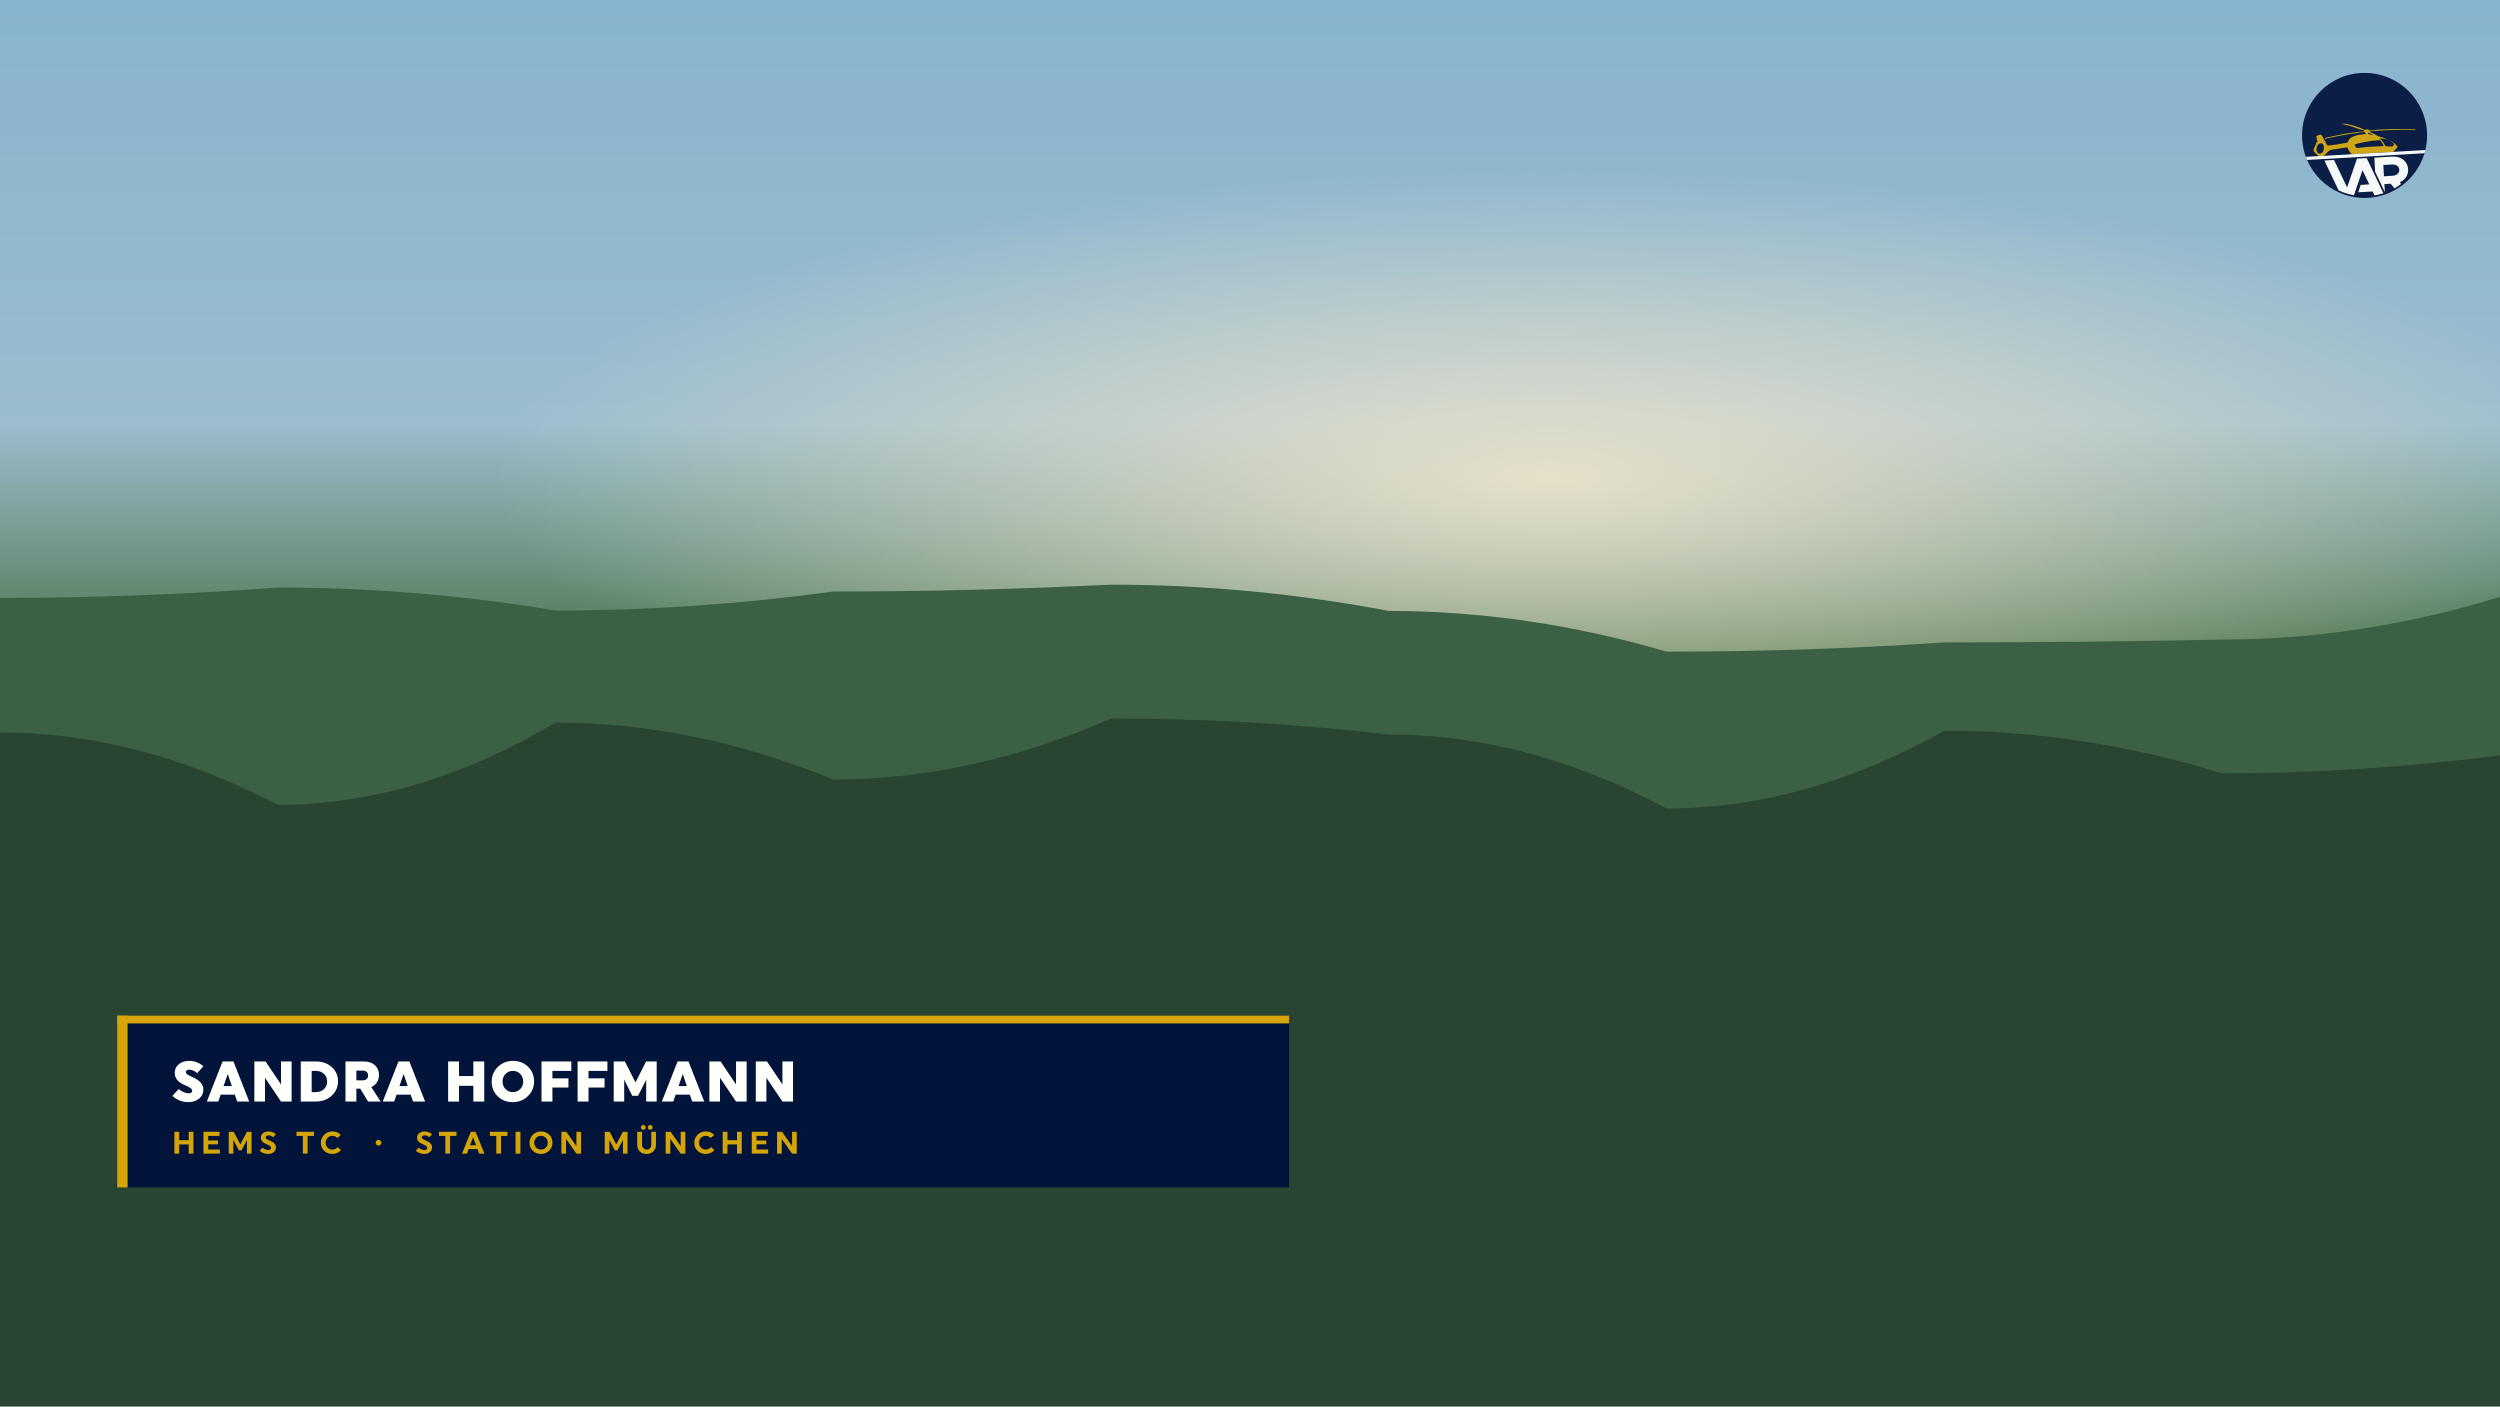
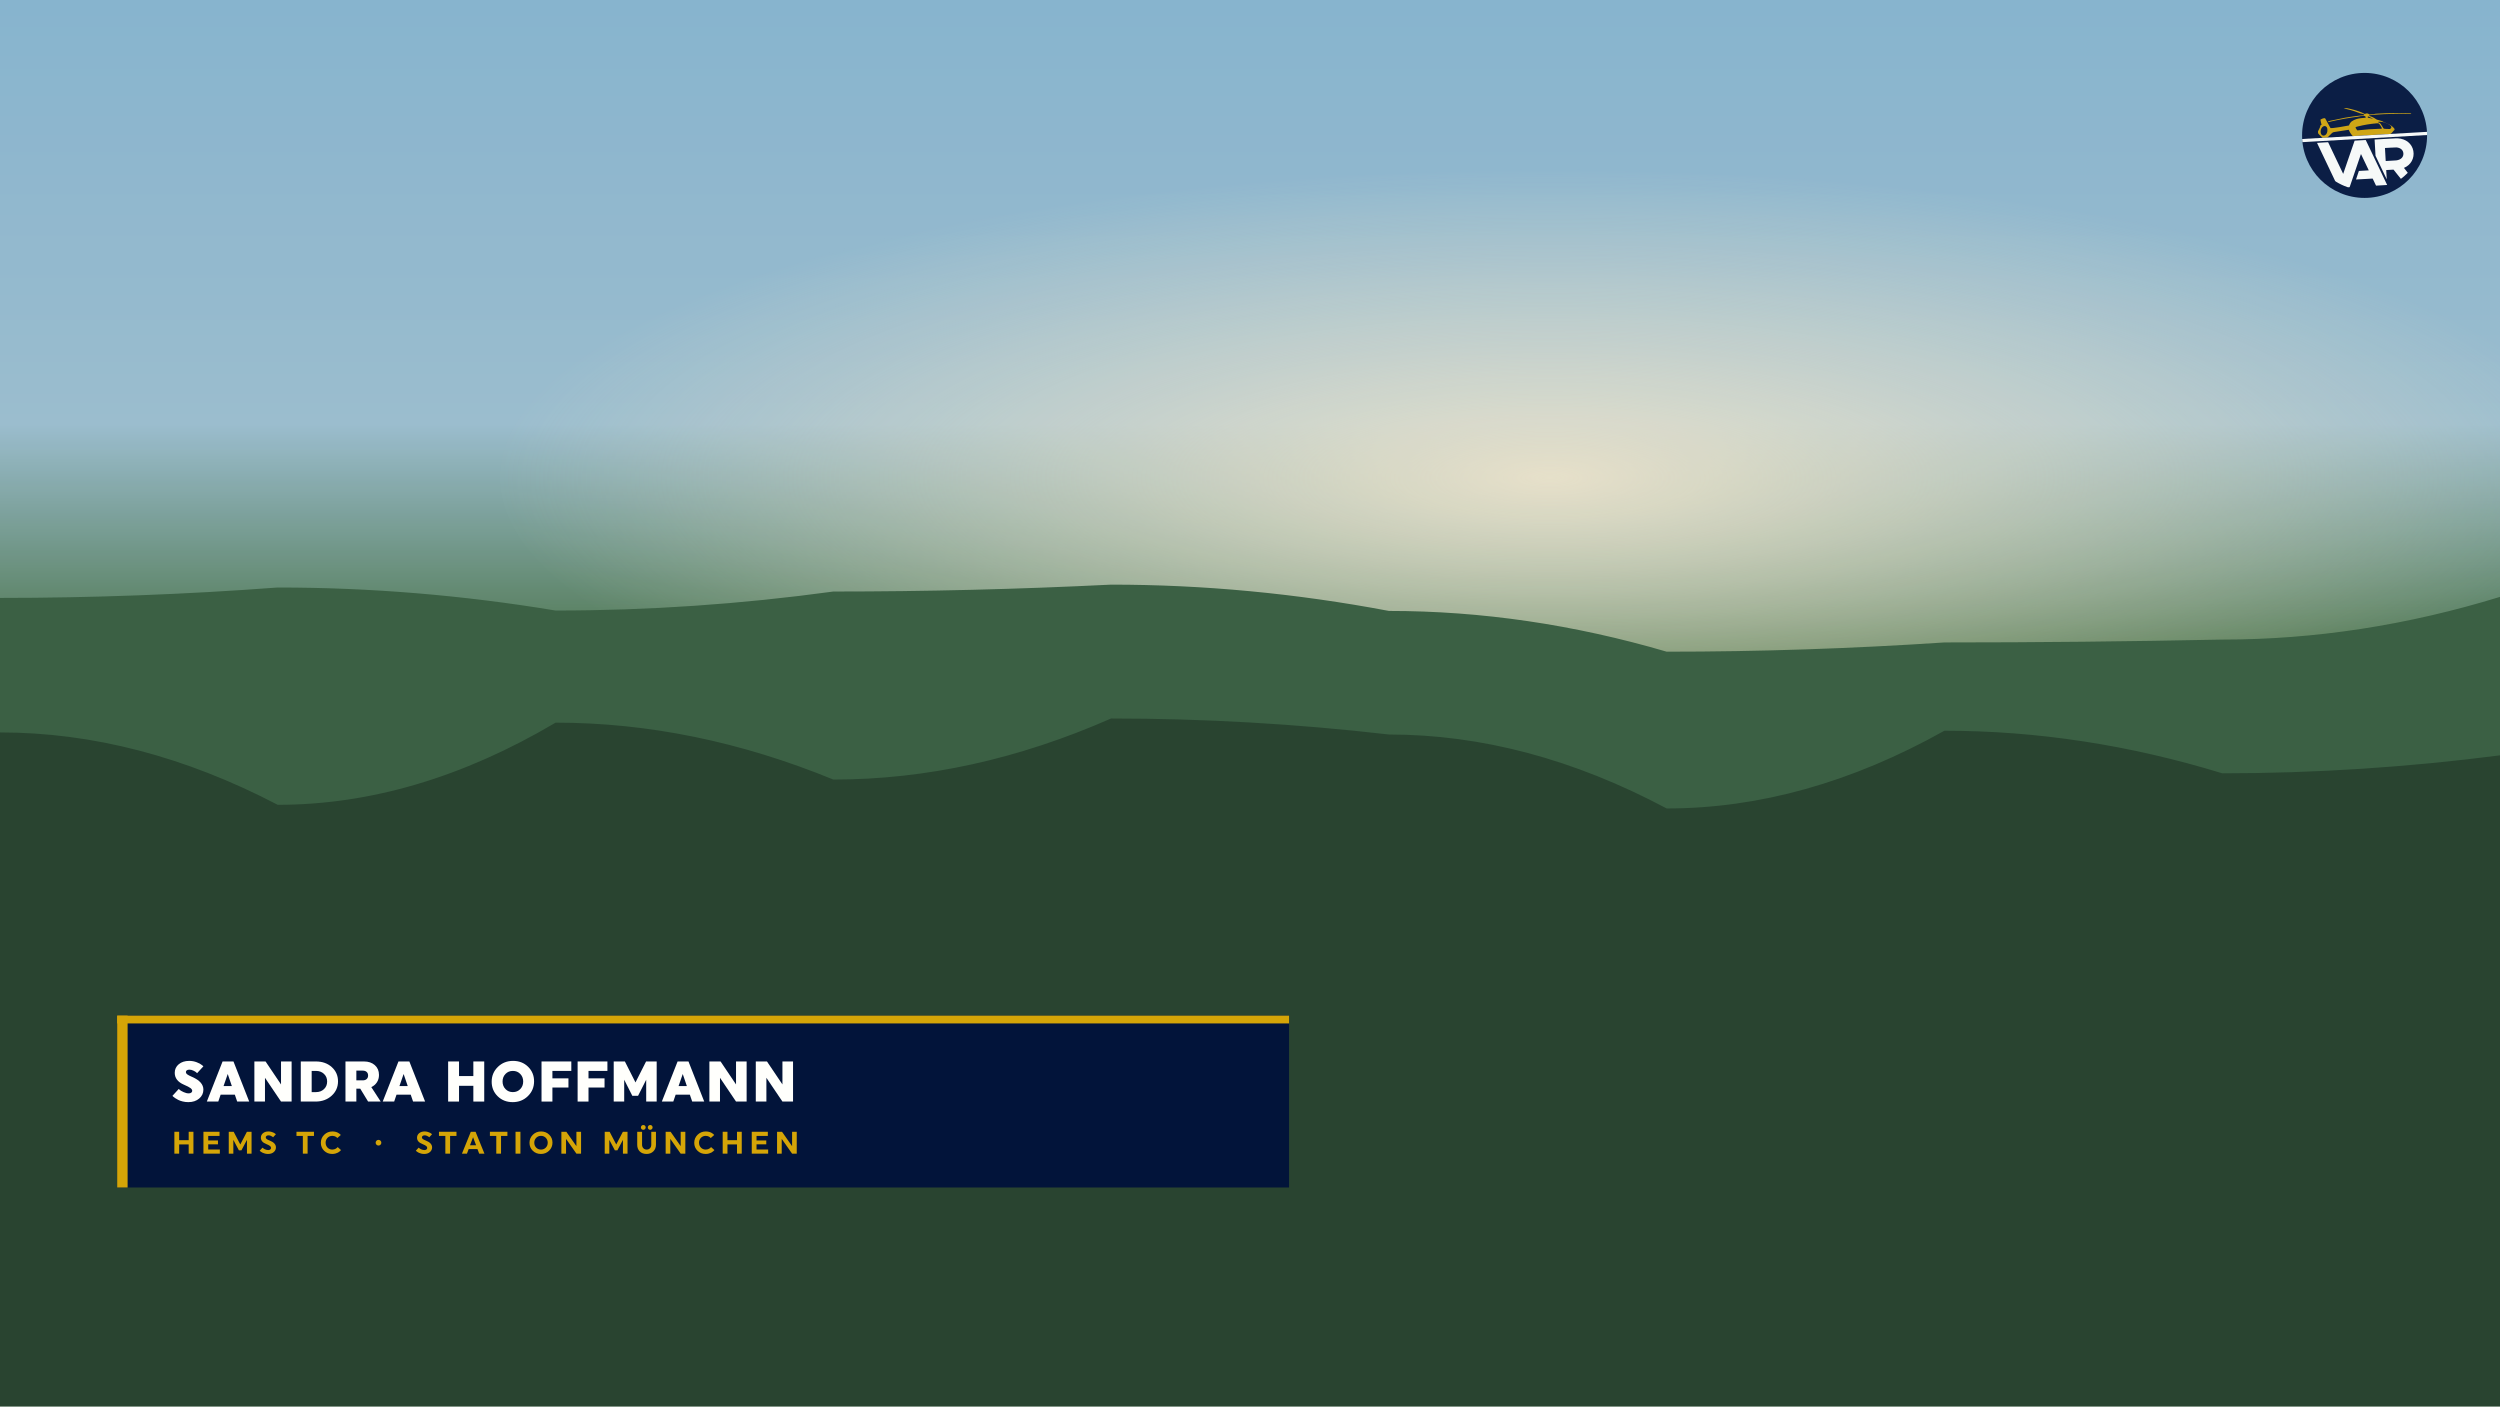
<svg xmlns="http://www.w3.org/2000/svg" viewBox="0 0 1920 1080" width="1920" height="1080">
  <defs>
    <linearGradient id="sc33" x1="0" y1="0" x2="0" y2="1">
      <stop offset="0%" stop-color="#93C3E0" />
      <stop offset="30%" stop-color="#A8CDDF" />
      <stop offset="48%" stop-color="#4E7A4A" />
      <stop offset="74%" stop-color="#335C36" />
      <stop offset="100%" stop-color="#1E3A22" />
    </linearGradient>
    <radialGradient id="sc33s">
      <stop offset="0%" stop-color="#FFF6DC" stop-opacity=".95" />
      <stop offset="100%" stop-color="#FFF6DC" stop-opacity="0" />
    </radialGradient>
  </defs>
  <rect width="1920" height="1080" fill="url(#sc33)" />
  <ellipse cx="1190" cy="367" rx="806" ry="238" fill="url(#sc33s)" />
  <path d="M0,1080 L0,459.2 Q106.7,459.2 213.3,451.2 Q320.0,451.2 426.7,468.9 Q533.3,468.9 640.0,454.3 Q746.7,454.3 853.3,449.0 Q960.0,449.0 1066.7,469.2 Q1173.3,469.2 1280.0,500.5 Q1386.7,500.5 1493.3,493.4 Q1600.0,493.4 1706.7,491.2 Q1813.3,491.2 1920.0,458.4 L1920,1080 Z" fill="#40684A" />
  <path d="M0,1080 L0,562.5 Q106.7,562.5 213.3,618.1 Q320.0,618.1 426.7,555.0 Q533.3,555.0 640.0,598.7 Q746.7,598.7 853.3,551.8 Q960.0,551.8 1066.7,564.1 Q1173.3,564.1 1280.0,620.9 Q1386.7,620.9 1493.3,561.2 Q1600.0,561.2 1706.7,593.9 Q1813.3,593.9 1920.0,580.1 L1920,1080 Z" fill="#2C4A34" />
  <rect width="1920" height="1080" fill="#000" opacity=".08" />
  <rect x="90" y="780" width="900" height="132" fill="#00113A" opacity=".94" />
  <rect x="90" y="780" width="900" height="6" fill="#D5A507" />
  <rect x="90" y="780" width="8" height="132" fill="#D5A507" />
  <g fill="#FFFFFC" transform="translate(132.0,846.0)">
    <path transform="translate(0.00,0) scale(0.044,-0.044)" d="M245.0 517.0Q245.0 493.0 267.0 475.5Q289.0 458.0 356.0 429.0Q550.0 345.0 550.0 208.0Q550.0 115.0 476.5 52.5Q403.0 -10.0 287.0 -10.0Q237.0 -10.0 189.5 1.5Q142.0 13.0 111.0 29.0Q80.0 45.0 56.0 61.0Q32.0 77.0 21.0 88.0L10.0 100.0L120.0 220.0Q129.0 211.0 144.5 198.5Q160.0 186.0 206.0 164.5Q252.0 143.0 295.0 143.0Q321.0 143.0 338.0 155.5Q355.0 168.0 355.0 187.0Q355.0 212.0 325.0 235.0Q295.0 258.0 209.0 295.0Q50.0 364.0 50.0 502.0Q50.0 593.0 120.0 651.5Q190.0 710.0 303.0 710.0Q372.0 710.0 434.0 686.0Q496.0 662.0 523.0 638.0L550.0 615.0L440.0 495.0Q434.0 502.0 422.0 512.5Q410.0 523.0 375.0 540.0Q340.0 557.0 305.0 557.0Q277.0 557.0 261.0 545.5Q245.0 534.0 245.0 517.0Z" />
    <path transform="translate(26.84,0) scale(0.044,-0.044)" d="M465.0 700.0 740.0 0.0H530.0L489.0 120.0H241.0L200.0 0.0H0.0L275.0 700.0ZM437.0 270.0 365.0 481.0 292.0 270.0Z" />
    <path transform="translate(60.28,0) scale(0.044,-0.044)" d="M535.0 0.0 255.0 415.0V0.0H70.0V700.0H265.0L535.0 299.0V700.0H720.0V0.0Z" />
    <path transform="translate(95.92,0) scale(0.044,-0.044)" d="M70.0 0.0V700.0H333.0Q502.0 700.0 611.0 601.5Q720.0 503.0 720.0 353.0Q720.0 203.0 608.0 101.5Q496.0 0.0 327.0 0.0ZM335.0 535.0H260.0V165.0H335.0Q420.0 165.0 475.0 217.0Q530.0 269.0 530.0 350.0Q530.0 431.0 475.0 483.0Q420.0 535.0 335.0 535.0Z" />
    <path transform="translate(130.24,0) scale(0.044,-0.044)" d="M70.0 0.0V700.0H393.0Q510.0 700.0 582.5 635.5Q655.0 571.0 655.0 465.0Q655.0 392.0 619.5 337.0Q584.0 282.0 521.0 252.0L685.0 0.0H465.0L328.0 225.0H260.0V0.0ZM370.0 540.0H260.0V370.0H370.0Q415.0 370.0 440.0 393.0Q465.0 416.0 465.0 455.0Q465.0 494.0 440.0 517.0Q415.0 540.0 370.0 540.0Z" />
    <path transform="translate(161.92,0) scale(0.044,-0.044)" d="M465.0 700.0 740.0 0.0H530.0L489.0 120.0H241.0L200.0 0.0H0.0L275.0 700.0ZM437.0 270.0 365.0 481.0 292.0 270.0Z" />
    <path transform="translate(209.09,0) scale(0.044,-0.044)" d="M510.0 0.0V275.0H260.0V0.0H70.0V700.0H260.0V445.0H510.0V700.0H700.0V0.0Z" />
    <path transform="translate(243.85,0) scale(0.044,-0.044)" d="M144.5 92.5Q40.0 195.0 40.0 347.0Q40.0 499.0 147.5 604.5Q255.0 710.0 413.0 710.0Q571.0 710.0 675.5 607.5Q780.0 505.0 780.0 353.0Q780.0 201.0 672.5 95.5Q565.0 -10.0 407.0 -10.0Q249.0 -10.0 144.5 92.5ZM281.0 482.0Q230.0 429.0 230.0 350.0Q230.0 271.0 281.0 218.0Q332.0 165.0 410.0 165.0Q488.0 165.0 539.0 218.0Q590.0 271.0 590.0 350.0Q590.0 429.0 539.0 482.0Q488.0 535.0 410.0 535.0Q332.0 535.0 281.0 482.0Z" />
    <path transform="translate(280.81,0) scale(0.044,-0.044)" d="M540.0 245.0H260.0V0.0H70.0V700.0H590.0V535.0H260.0V405.0H540.0Z" />
    <path transform="translate(308.53,0) scale(0.044,-0.044)" d="M540.0 245.0H260.0V0.0H70.0V700.0H590.0V535.0H260.0V405.0H540.0Z" />
    <path transform="translate(336.25,0) scale(0.044,-0.044)" d="M395.0 100.0 253.0 381.0V0.0H70.0V700.0H265.0L450.0 334.0L635.0 700.0H820.0V0.0H637.0V381.0L495.0 100.0Z" />
    <path transform="translate(376.29,0) scale(0.044,-0.044)" d="M465.0 700.0 740.0 0.0H530.0L489.0 120.0H241.0L200.0 0.0H0.0L275.0 700.0ZM437.0 270.0 365.0 481.0 292.0 270.0Z" />
    <path transform="translate(409.73,0) scale(0.044,-0.044)" d="M535.0 0.0 255.0 415.0V0.0H70.0V700.0H265.0L535.0 299.0V700.0H720.0V0.0Z" />
    <path transform="translate(445.37,0) scale(0.044,-0.044)" d="M535.0 0.0 255.0 415.0V0.0H70.0V700.0H265.0L535.0 299.0V700.0H720.0V0.0Z" />
  </g>
  <g fill="#D5A507" transform="translate(132.0,886.0)">
    <path transform="translate(0.00,0) scale(0.024,-0.024)" d="M538.0 0.0V295.0H233.0V0.0H80.0V700.0H233.0V431.0H538.0V700.0H690.0V0.0Z" />
    <path transform="translate(22.32,0) scale(0.024,-0.024)" d="M605.0 0.0H80.0V700.0H595.0V567.0H233.0V422.0H545.0V298.0H233.0V132.0H605.0Z" />
    <path transform="translate(41.76,0) scale(0.024,-0.024)" d="M405.0 105.0 227.0 441.0V0.0H80.0V700.0H237.0L449.0 294.0L661.0 700.0H810.0V0.0H663.0V441.0L485.0 105.0Z" />
    <path transform="translate(66.96,0) scale(0.024,-0.024)" d="M340.0 419.0Q540.0 341.0 540.0 200.0Q540.0 110.0 470.0 50.0Q400.0 -10.0 287.0 -10.0Q238.0 -10.0 192.5 1.0Q147.0 12.0 117.0 27.0Q87.0 42.0 64.0 57.5Q41.0 73.0 30.0 84.0L20.0 95.0L110.0 192.0Q113.0 189.0 119.0 183.5Q125.0 178.0 144.0 164.5Q163.0 151.0 183.5 141.0Q204.0 131.0 234.5 122.5Q265.0 114.0 295.0 114.0Q334.0 114.0 359.0 133.5Q384.0 153.0 384.0 183.0Q384.0 218.0 350.0 245.5Q316.0 273.0 225.0 310.0Q58.0 375.0 58.0 511.0Q58.0 598.0 125.0 654.0Q192.0 710.0 301.0 710.0Q344.0 710.0 384.0 700.5Q424.0 691.0 450.5 678.0Q477.0 665.0 498.0 652.0Q519.0 639.0 528.0 630.0L538.0 620.0L448.0 523.0Q441.0 530.0 429.0 540.5Q417.0 551.0 379.5 568.5Q342.0 586.0 303.0 586.0Q261.0 586.0 237.5 567.0Q214.0 548.0 214.0 523.0Q214.0 492.0 240.5 469.5Q267.0 447.0 340.0 419.0Z" />
    <path transform="translate(95.33,0) scale(0.024,-0.024)" d="M575.0 567.0H371.0V0.0H219.0V567.0H15.0V700.0H575.0Z" />
    <path transform="translate(113.33,0) scale(0.024,-0.024)" d="M415.0 710.0Q467.0 710.0 513.5 698.5Q560.0 687.0 590.0 670.5Q620.0 654.0 642.0 637.0Q664.0 620.0 674.0 608.0L684.0 597.0L572.0 499.0Q570.0 502.0 566.0 506.5Q562.0 511.0 547.0 523.0Q532.0 535.0 515.5 544.5Q499.0 554.0 471.0 561.5Q443.0 569.0 413.0 569.0Q320.0 569.0 259.0 506.0Q198.0 443.0 198.0 350.0Q198.0 256.0 259.0 193.0Q320.0 130.0 413.0 130.0Q445.0 130.0 474.0 138.5Q503.0 147.0 522.0 158.5Q541.0 170.0 555.0 182.0Q569.0 194.0 576.0 202.0L582.0 211.0L690.0 115.0Q686.0 110.0 679.0 101.5Q672.0 93.0 647.0 71.5Q622.0 50.0 592.0 33.5Q562.0 17.0 513.0 3.5Q464.0 -10.0 410.0 -10.0Q254.0 -10.0 149.5 92.5Q45.0 195.0 45.0 347.0Q45.0 499.0 152.0 604.5Q259.0 710.0 415.0 710.0Z" />
    <path transform="translate(155.30,0) scale(0.024,-0.024)" d="M141.0 441.0Q178.0 441.0 205.0 414.5Q232.0 388.0 232.0 350.0Q232.0 312.0 205.5 285.5Q179.0 259.0 141.0 259.0Q103.0 259.0 76.5 285.5Q50.0 312.0 50.0 350.0Q50.0 388.0 76.5 414.5Q103.0 441.0 141.0 441.0Z" />
    <path transform="translate(186.89,0) scale(0.024,-0.024)" d="M340.0 419.0Q540.0 341.0 540.0 200.0Q540.0 110.0 470.0 50.0Q400.0 -10.0 287.0 -10.0Q238.0 -10.0 192.5 1.0Q147.0 12.0 117.0 27.0Q87.0 42.0 64.0 57.5Q41.0 73.0 30.0 84.0L20.0 95.0L110.0 192.0Q113.0 189.0 119.0 183.5Q125.0 178.0 144.0 164.5Q163.0 151.0 183.5 141.0Q204.0 131.0 234.5 122.5Q265.0 114.0 295.0 114.0Q334.0 114.0 359.0 133.5Q384.0 153.0 384.0 183.0Q384.0 218.0 350.0 245.5Q316.0 273.0 225.0 310.0Q58.0 375.0 58.0 511.0Q58.0 598.0 125.0 654.0Q192.0 710.0 301.0 710.0Q344.0 710.0 384.0 700.5Q424.0 691.0 450.5 678.0Q477.0 665.0 498.0 652.0Q519.0 639.0 528.0 630.0L538.0 620.0L448.0 523.0Q441.0 530.0 429.0 540.5Q417.0 551.0 379.5 568.5Q342.0 586.0 303.0 586.0Q261.0 586.0 237.5 567.0Q214.0 548.0 214.0 523.0Q214.0 492.0 240.5 469.5Q267.0 447.0 340.0 419.0Z" />
    <path transform="translate(204.77,0) scale(0.024,-0.024)" d="M575.0 567.0H371.0V0.0H219.0V567.0H15.0V700.0H575.0Z" />
    <path transform="translate(222.77,0) scale(0.024,-0.024)" d="M356.0 525.0 258.0 268.0H453.0ZM436.0 700.0 720.0 0.0H552.0L496.0 147.0H216.0L160.0 0.0H0.0L284.0 700.0Z" />
    <path transform="translate(243.89,0) scale(0.024,-0.024)" d="M575.0 567.0H371.0V0.0H219.0V567.0H15.0V700.0H575.0Z" />
    <path transform="translate(261.89,0) scale(0.024,-0.024)" d="M85.0 0.0V700.0H242.0V0.0Z" />
    <path transform="translate(273.58,0) scale(0.024,-0.024)" d="M413.0 130.0Q505.0 130.0 566.5 193.0Q628.0 256.0 628.0 350.0Q628.0 443.0 566.5 506.0Q505.0 569.0 413.0 569.0Q320.0 569.0 259.0 506.0Q198.0 443.0 198.0 350.0Q198.0 256.0 259.0 193.0Q320.0 130.0 413.0 130.0ZM152.0 604.5Q259.0 710.0 415.0 710.0Q571.0 710.0 675.5 607.0Q780.0 504.0 780.0 352.0Q780.0 200.0 673.0 95.0Q566.0 -10.0 410.0 -10.0Q254.0 -10.0 149.5 92.5Q45.0 195.0 45.0 347.0Q45.0 499.0 152.0 604.5Z" />
    <path transform="translate(297.22,0) scale(0.024,-0.024)" d="M561.0 0.0 229.0 472.0V0.0H80.0V700.0H238.0L561.0 240.0V700.0H710.0V0.0Z" />
    <path transform="translate(330.50,0) scale(0.024,-0.024)" d="M405.0 105.0 227.0 441.0V0.0H80.0V700.0H237.0L449.0 294.0L661.0 700.0H810.0V0.0H663.0V441.0L485.0 105.0Z" />
    <path transform="translate(355.70,0) scale(0.024,-0.024)" d="M520.0 700.0H670.0V290.0Q670.0 156.0 586.0 73.0Q502.0 -10.0 368.0 -10.0Q233.0 -10.0 151.5 70.5Q70.0 151.0 70.0 285.0V700.0H225.0V290.0Q225.0 218.0 266.0 174.0Q307.0 130.0 373.0 130.0Q439.0 130.0 479.5 174.0Q520.0 218.0 520.0 290.0ZM562.0 840.0Q562.0 808.0 539.5 785.5Q517.0 763.0 485.0 763.0Q452.0 763.0 430.5 784.5Q409.0 806.0 409.0 839.0Q409.0 872.0 431.0 894.0Q453.0 916.0 486.0 916.0Q519.0 916.0 540.5 894.5Q562.0 873.0 562.0 840.0ZM341.0 840.0Q341.0 808.0 318.5 785.5Q296.0 763.0 264.0 763.0Q231.0 763.0 209.5 784.5Q188.0 806.0 188.0 839.0Q188.0 872.0 210.0 894.0Q232.0 916.0 265.0 916.0Q298.0 916.0 319.5 894.5Q341.0 873.0 341.0 840.0Z" />
    <path transform="translate(377.30,0) scale(0.024,-0.024)" d="M561.0 0.0 229.0 472.0V0.0H80.0V700.0H238.0L561.0 240.0V700.0H710.0V0.0Z" />
    <path transform="translate(400.10,0) scale(0.024,-0.024)" d="M415.0 710.0Q467.0 710.0 513.5 698.5Q560.0 687.0 590.0 670.5Q620.0 654.0 642.0 637.0Q664.0 620.0 674.0 608.0L684.0 597.0L572.0 499.0Q570.0 502.0 566.0 506.5Q562.0 511.0 547.0 523.0Q532.0 535.0 515.5 544.5Q499.0 554.0 471.0 561.5Q443.0 569.0 413.0 569.0Q320.0 569.0 259.0 506.0Q198.0 443.0 198.0 350.0Q198.0 256.0 259.0 193.0Q320.0 130.0 413.0 130.0Q445.0 130.0 474.0 138.5Q503.0 147.0 522.0 158.5Q541.0 170.0 555.0 182.0Q569.0 194.0 576.0 202.0L582.0 211.0L690.0 115.0Q686.0 110.0 679.0 101.5Q672.0 93.0 647.0 71.5Q622.0 50.0 592.0 33.5Q562.0 17.0 513.0 3.5Q464.0 -10.0 410.0 -10.0Q254.0 -10.0 149.5 92.5Q45.0 195.0 45.0 347.0Q45.0 499.0 152.0 604.5Q259.0 710.0 415.0 710.0Z" />
    <path transform="translate(421.10,0) scale(0.024,-0.024)" d="M538.0 0.0V295.0H233.0V0.0H80.0V700.0H233.0V431.0H538.0V700.0H690.0V0.0Z" />
    <path transform="translate(443.42,0) scale(0.024,-0.024)" d="M605.0 0.0H80.0V700.0H595.0V567.0H233.0V422.0H545.0V298.0H233.0V132.0H605.0Z" />
    <path transform="translate(462.86,0) scale(0.024,-0.024)" d="M561.0 0.0 229.0 472.0V0.0H80.0V700.0H238.0L561.0 240.0V700.0H710.0V0.0Z" />
  </g>
  <g opacity=".92">
    <g transform="translate(1768,56) scale(0.1875)">
      <defs>
        <clipPath id="n1b34">
          <circle cx="256" cy="256" r="256" />
        </clipPath>
      </defs>
      <g clip-path="url(#n1b34)">
        <circle cx="256" cy="256" r="256" fill="#00113A" />
-         <g fill="#D5A507" transform="translate(47.00,207.72) scale(0.418)">
+         <g fill="#D5A507" transform="translate(65.00,144.25) scale(0.382)">
          <path d="M35.7 305.27C27.86 297.99 20 290.67 18.23 289.02C12.94 284.07 7.26 277.76 2.59 271.63C1.3 269.94 1.3 269.94 0.67 259.67C0.04 249.4 0.04 249.4 3.21 243.43C17.85 215.93 25.31 198.26 26.9 187.33C27.45 183.58 26.65 184.36 34.25 180.13C39.92 176.97 39.91 176.98 39.91 175.49C39.91 173.85 39.02 172.61 37.83 172.6C37.11 172.6 37.81 175.22 31.69 149.81C26.64 128.87 26.11 126.2 26.67 124.15C27.12 122.49 32.62 119.37 41.13 115.95C46.53 113.78 47.49 113.3 48.58 112.26C50.67 110.26 58.97 108.69 71.24 107.99C77.19 107.64 74.98 104.81 89.29 131.15C96.15 143.79 105.73 161.29 110.57 170.04C115.41 178.79 120.75 188.62 122.44 191.88C129.48 205.52 134.23 213.21 136.29 214.34C139.72 216.22 170.18 212.83 229.23 204.01C250.02 200.91 306.75 190.88 330.23 186.17C332.66 185.68 332.66 185.68 333.54 183.12C338.5 168.63 350.1 151.3 360.17 143.32C372.8 133.3 397.13 121.34 414.41 116.63C435.84 110.79 444.66 109.17 464.81 107.34C479.81 105.98 511.76 102.62 512.05 102.38C512.08 102.36 511.65 99.49 511.1 96.01C510.1 89.68 510.1 89.68 506.87 88.58C502.65 87.13 501 86.26 499.45 84.67C498.18 83.37 498.18 83.37 487.88 83.75C459.05 84.82 451.08 85.73 441.9 89.01C435.4 91.33 435.45 91.31 428.8 91.97C362.81 98.45 214.12 125.11 126.21 146.21C111.13 149.83 109.91 149.82 109.35 146.09C108.62 141.18 110.96 140.04 130.7 135.68C199.78 120.43 262.82 107.4 294.63 101.81C336.98 94.36 431.41 81.22 452.54 79.84C455.13 79.67 462.05 79.18 467.91 78.75C473.77 78.33 480.74 77.91 483.41 77.82C496.02 77.41 495.76 77.44 495.55 76.49C495.44 76.03 495.28 74.08 495.18 72.17C495.01 68.69 495.01 68.69 493.75 68.38C493.06 68.2 491.24 67.34 489.71 66.47C482.4 62.32 482.87 62.48 475.05 61.23C461.69 59.09 454.17 57.41 449.82 55.59C448.42 55 444.91 53.47 442.02 52.19C431.61 47.57 418.28 42.66 392.8 34.08C364.87 24.67 339.59 17.5 311.76 11.09C299.95 8.37 299.99 8.38 290.21 6.6C279.38 4.63 274.04 3.36 274.55 2.87C275.14 2.3 289.73 0.65 297.88 0.23C311.16 -0.46 311.55 -0.4 341.15 6.74C389.7 18.46 402.15 22.04 437.97 34.58C462.99 43.33 472.02 47.05 486.52 54.55C489.7 56.2 494.13 58.47 496.36 59.59C498.58 60.72 500.74 61.86 501.14 62.13C501.87 62.62 501.89 62.62 504.82 61.38C519.4 55.23 529.43 55.03 540.79 60.69C546.35 63.46 548.17 64.78 548.98 66.6C549.58 67.97 555.31 67.94 575.92 66.45C598.39 64.83 598.39 64.83 607.34 62.29C614.29 60.32 614.14 60.33 639.56 58.79C703.41 54.93 756.26 53.13 806.36 53.13C858.12 53.13 977.54 55.09 996.82 56.26C1000.43 56.48 1001.17 58.14 998.71 60.49C995.29 63.76 991.43 63.94 948.73 62.85C873.08 60.91 856.08 60.83 788.97 62.17C722.22 63.5 694.67 64.8 620.01 70.11C613.86 70.55 607 70.98 604.77 71.07C591.89 71.59 573.5 73.35 567.47 74.64C561.97 75.82 561.32 75.9 556.36 76.04C551.11 76.19 551.11 76.19 550.94 78.75C550.84 80.16 550.57 81.77 550.34 82.33C550.01 83.11 549.99 83.38 550.24 83.47C550.42 83.53 553.42 84.55 556.9 85.72C560.39 86.9 566.25 88.96 569.93 90.32C573.61 91.67 576.74 92.77 576.89 92.77C580.14 92.77 614.7 111.79 625.81 119.69C630.93 123.34 630.93 123.34 636.87 124.75C672.02 133.12 689.95 139.38 701.29 147.24C705.18 149.93 705.18 149.93 720.24 155.31C752.95 166.98 765.35 173.35 790.99 191.66C799.5 197.73 816.67 214.97 819.64 220.42C823.42 227.36 820.75 237.21 814.42 239.63C811.9 240.59 812.26 240.2 804.25 250.61C795.46 262.02 780.6 276.24 776.87 276.82C775.66 277 373.53 299.94 373.25 299.84C371.87 299.33 359.32 284.34 355.46 278.59C344.66 262.51 338.75 252.16 334.39 241.69C332.21 236.45 330.36 232.1 330.28 232.02C329.97 231.71 213.68 249.73 187.97 254.08C164.08 258.12 163.13 258.35 158.5 261.43C151.54 266.06 146.73 270.44 129.11 288.18C98.73 318.77 105.03 315.29 77.25 316.85C63.91 317.61 52.31 318.29 51.48 318.37C49.96 318.52 49.96 318.52 35.7 305.27ZM65.16 294.35C83.73 291.12 97.51 273.39 100.91 248.38C101.38 244.97 101.37 230.17 100.9 226C99.56 213.99 98.8 211.61 94.02 204.55C76.64 178.83 40.43 194.92 31.18 232.47C22.2 268.91 38.7 298.96 65.16 294.35ZM426.51 238.42C508.82 228.76 585.47 223.14 652.64 221.81C692.24 221.03 690.56 222.48 677.71 200.11C656.08 162.43 653.86 160.82 626.75 163.14C557.73 169.02 495.94 179.34 427.86 196.36C408.78 201.13 406.7 201.91 404.56 205.13C401.84 209.25 402.31 210.47 412.79 226.27C421.54 239.45 421.09 239.05 426.51 238.42ZM771.34 224.12C780.47 221.3 789.76 206.88 786.96 199.86C783.31 190.7 764.16 174.62 748.38 167.48C741.64 164.43 718.63 155.97 707.64 152.51C687.74 146.23 651.12 143.59 643.34 147.88C640.63 149.37 642.43 150.74 649.96 152.91C662.3 156.47 670.56 163.87 679.03 178.98C687.23 193.6 699.29 212.89 702.16 215.99C707.1 221.32 707.66 221.47 727.59 222.62C764.71 224.76 768.81 224.9 771.34 224.12ZM591.15 114.24C591.15 114.08 588 112.11 584.82 110.28C578.3 106.55 556.35 96.34 545.07 91.8C543.08 91 540.82 89.97 540.03 89.52C537.82 88.26 535.19 88.74 534.96 90.44C534.72 92.22 534.14 101.92 534.27 102.04C534.33 102.09 541.55 103.67 550.3 105.55C559.05 107.43 571.61 110.17 578.21 111.63C589.8 114.19 591.15 114.47 591.15 114.24Z" fill-rule="evenodd" />
        </g>
-         <g transform="translate(256,330) rotate(-3.275)">
+         <g transform="translate(256,256) rotate(-3.275)">
          <rect x="-614.4" y="0" width="1228.8" height="13" fill="#FFFFFC" />
        </g>
        <g transform="rotate(-3.275 256 256)">
          <defs>
            <clipPath id="wc1b34">
              <circle cx="256" cy="256" r="249.00" />
            </clipPath>
          </defs>
          <g clip-path="url(#wc1b34)">
-             <g fill="#FFFFFC" transform="translate(85.82,349.00) scale(0.34037)">
+             <g fill="#FFFFFC" transform="translate(59.73,275.00) scale(0.39253)">
              <path d="M289.74 479.69C249.1 462.82 211.02 441.92 174.82 416.64C167.25 411.34 167.25 411.34 166.37 409.23C162.93 400.93 0.18 1.51 0.07 1.11C-0.06 0.62 2.84 0.59 58.01 0.59L116.09 0.59L185.06 170.03C222.99 263.22 254.1 339.51 254.19 339.56C254.28 339.61 285.4 263.37 323.34 170.12C384.28 20.39 392.41 0.59 392.96 0.59C393.29 0.59 393.7 0.46 393.87 0.29C394.06 0.1 413.57 0.02 451.79 0.07L509.42 0.15L544.76 86.85C564.2 134.53 608.31 242.75 642.78 327.34C677.26 411.92 705.52 481.23 705.59 481.35C705.67 481.47 679.54 481.57 647.54 481.57L589.35 481.57L573.97 443.75L558.58 405.93L471.57 405.85C423.71 405.81 384.55 405.68 384.54 405.56C384.54 405.44 392.39 385.74 402 361.78L419.45 318.23L471.2 318.41C515.7 318.56 522.93 318.53 522.79 318.17C522.7 317.94 506.67 278.74 487.17 231.05C467.67 183.37 451.59 144.02 451.43 143.62C451.18 142.97 450.83 143.66 448.49 149.51C443.95 160.87 401.02 266.69 388.38 297.7C381.77 313.92 368.25 347.1 358.35 371.42C348.45 395.75 334.26 430.59 326.81 448.84L313.26 482.01L304.45 482.08C295.64 482.14 295.64 482.14 289.74 479.69ZM816.71 375.56L781.33 325.28L743.07 325.27L704.81 325.27L704.73 373.84L704.66 422.41L653.27 296.34L601.89 170.27L601.89 85.28L601.89 0.29L714.76 0.3C833.83 0.3 832.21 0.29 844 1.6C928.95 11.07 989.75 66.44 998.79 142.58C1007.87 219.03 965.21 287.28 892.44 312.78C891.58 313.08 890.89 313.43 890.89 313.56C890.89 313.69 899.25 325.68 909.48 340.21C925.33 362.72 928.01 366.68 927.69 367.07C925.15 370.14 900.18 391.1 887.5 400.82C876.27 409.42 854.38 424.97 852.46 425.7C852.24 425.79 838.37 406.35 816.71 375.56ZM814.95 230.6C864.01 227.69 894.92 200 893.44 160.28C892.13 125.15 865.53 100.73 822.91 95.56C816.39 94.77 809.35 94.67 758.26 94.67L704.81 94.66L704.81 162.78L704.81 230.91L757.37 230.9C789.22 230.9 811.91 230.78 814.95 230.6Z" fill-rule="evenodd" />
            </g>
          </g>
        </g>
      </g>
    </g>
  </g>
</svg>
